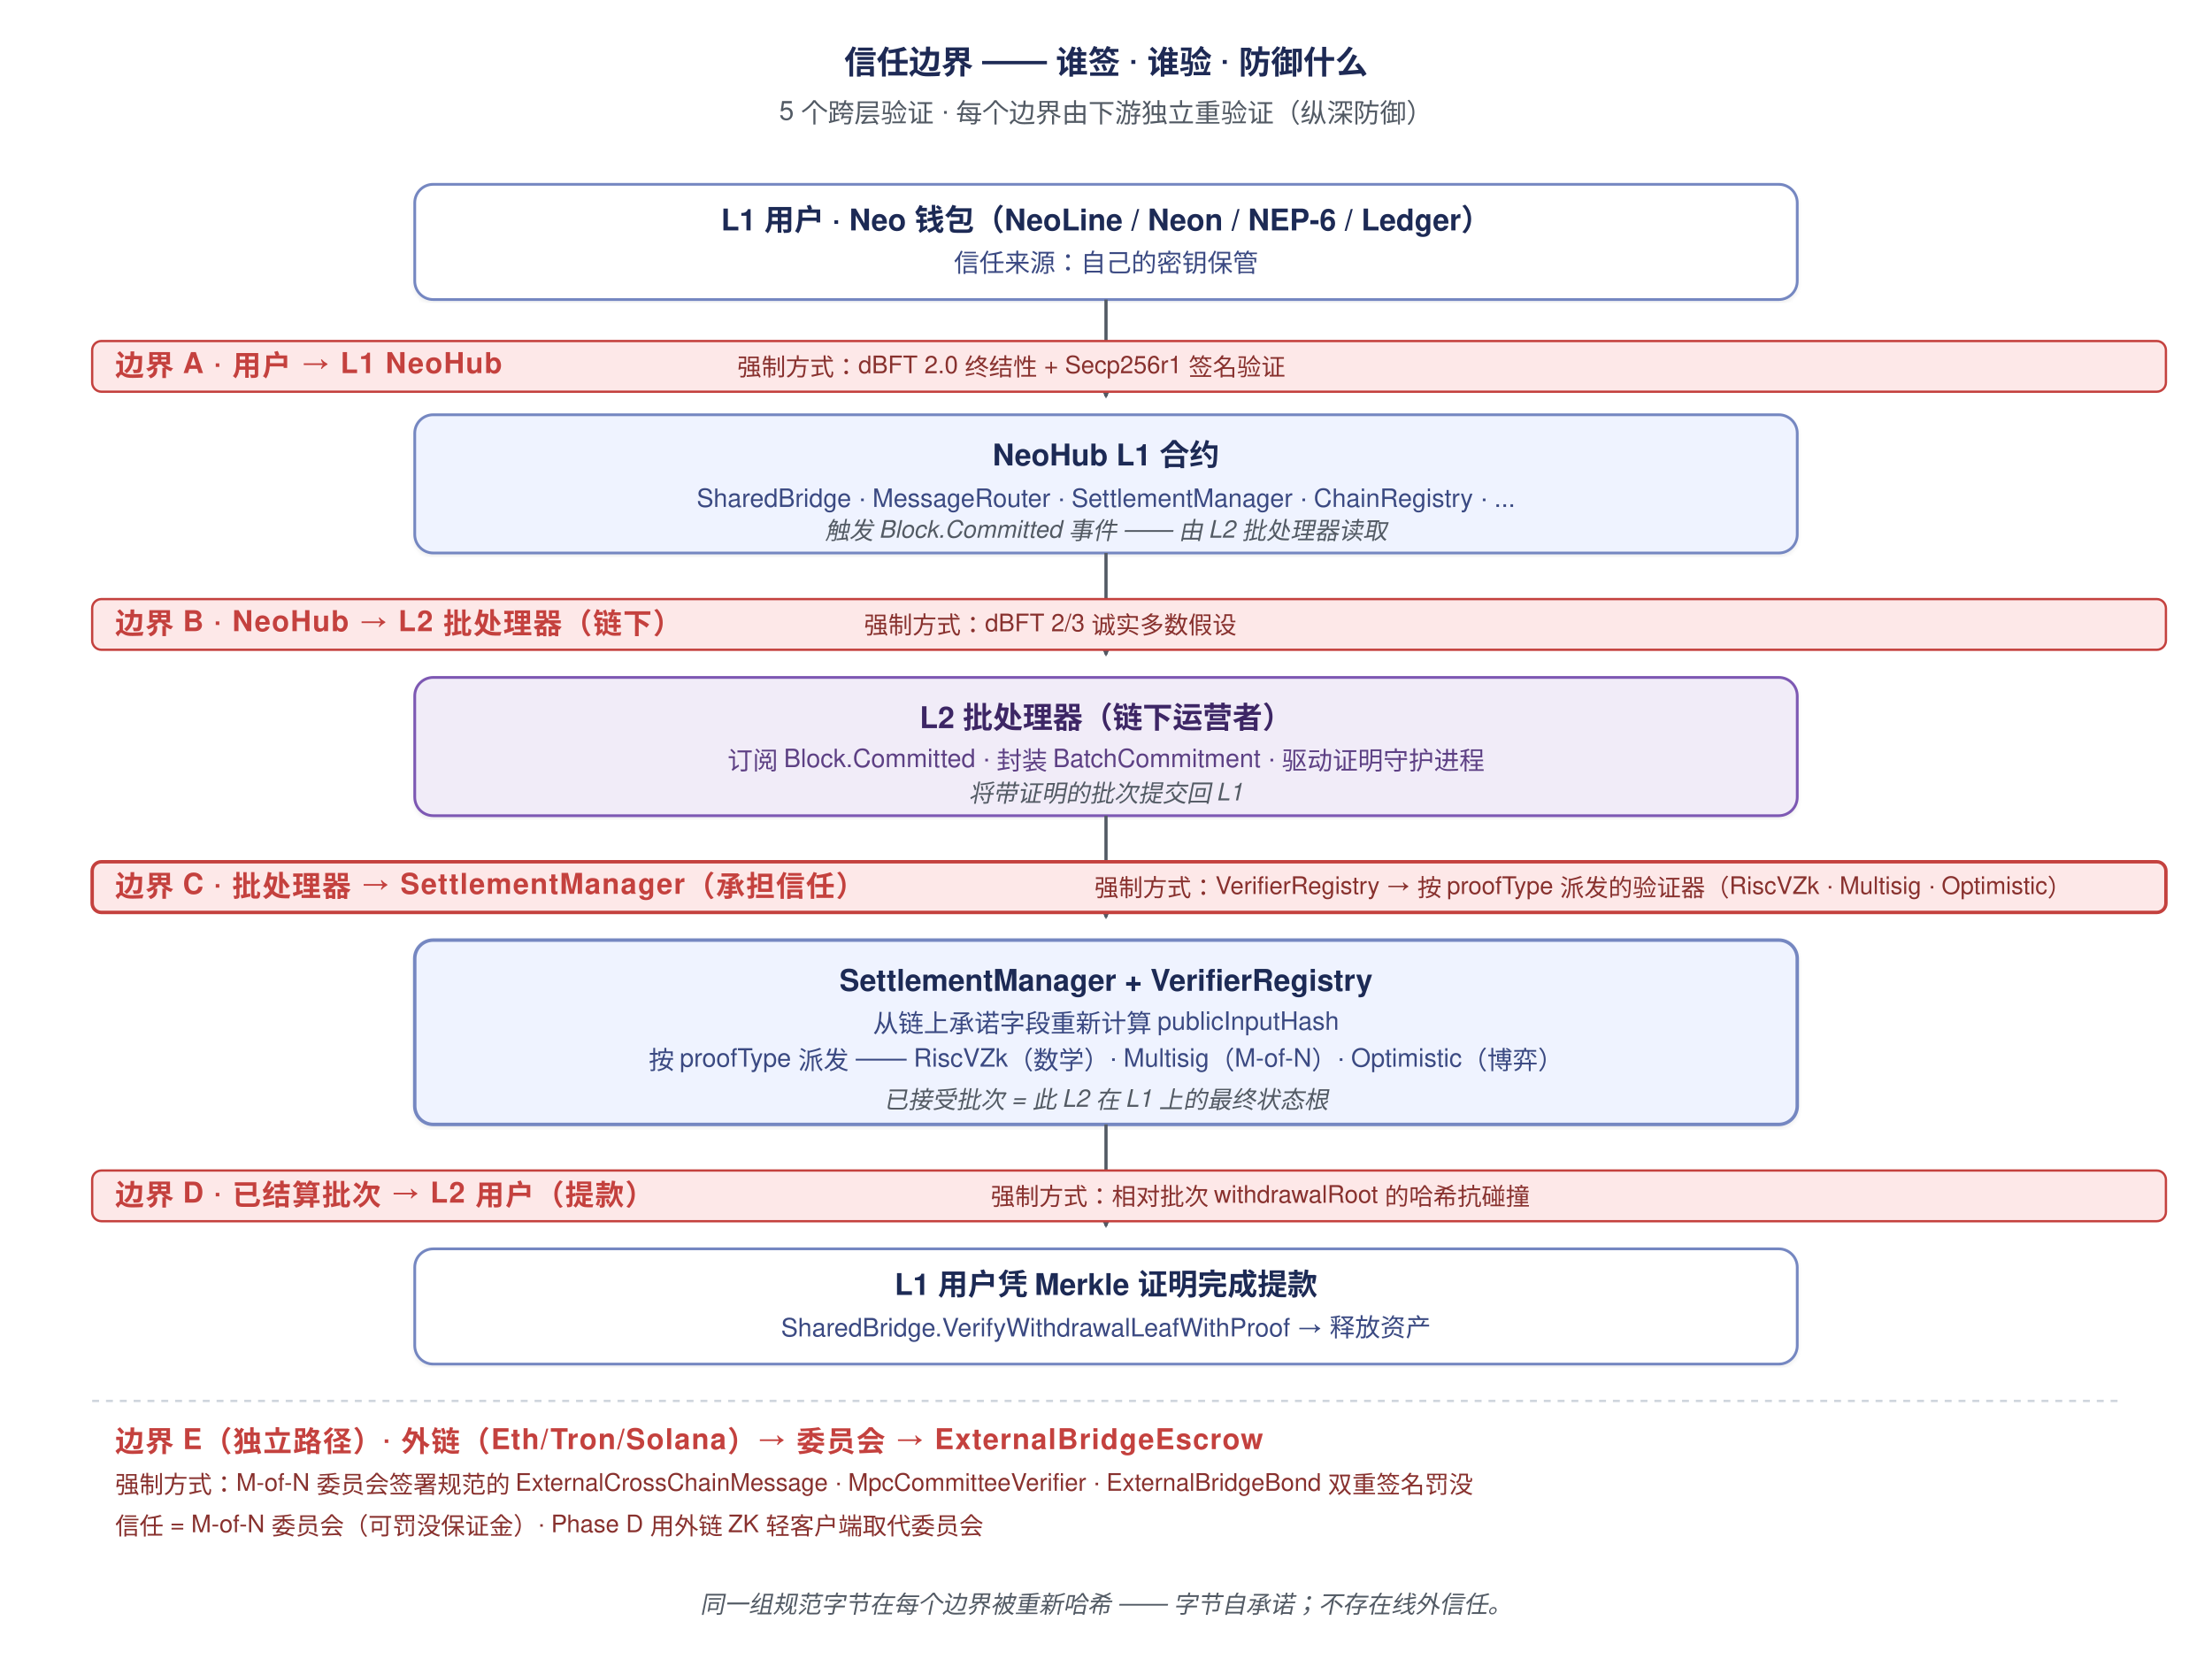
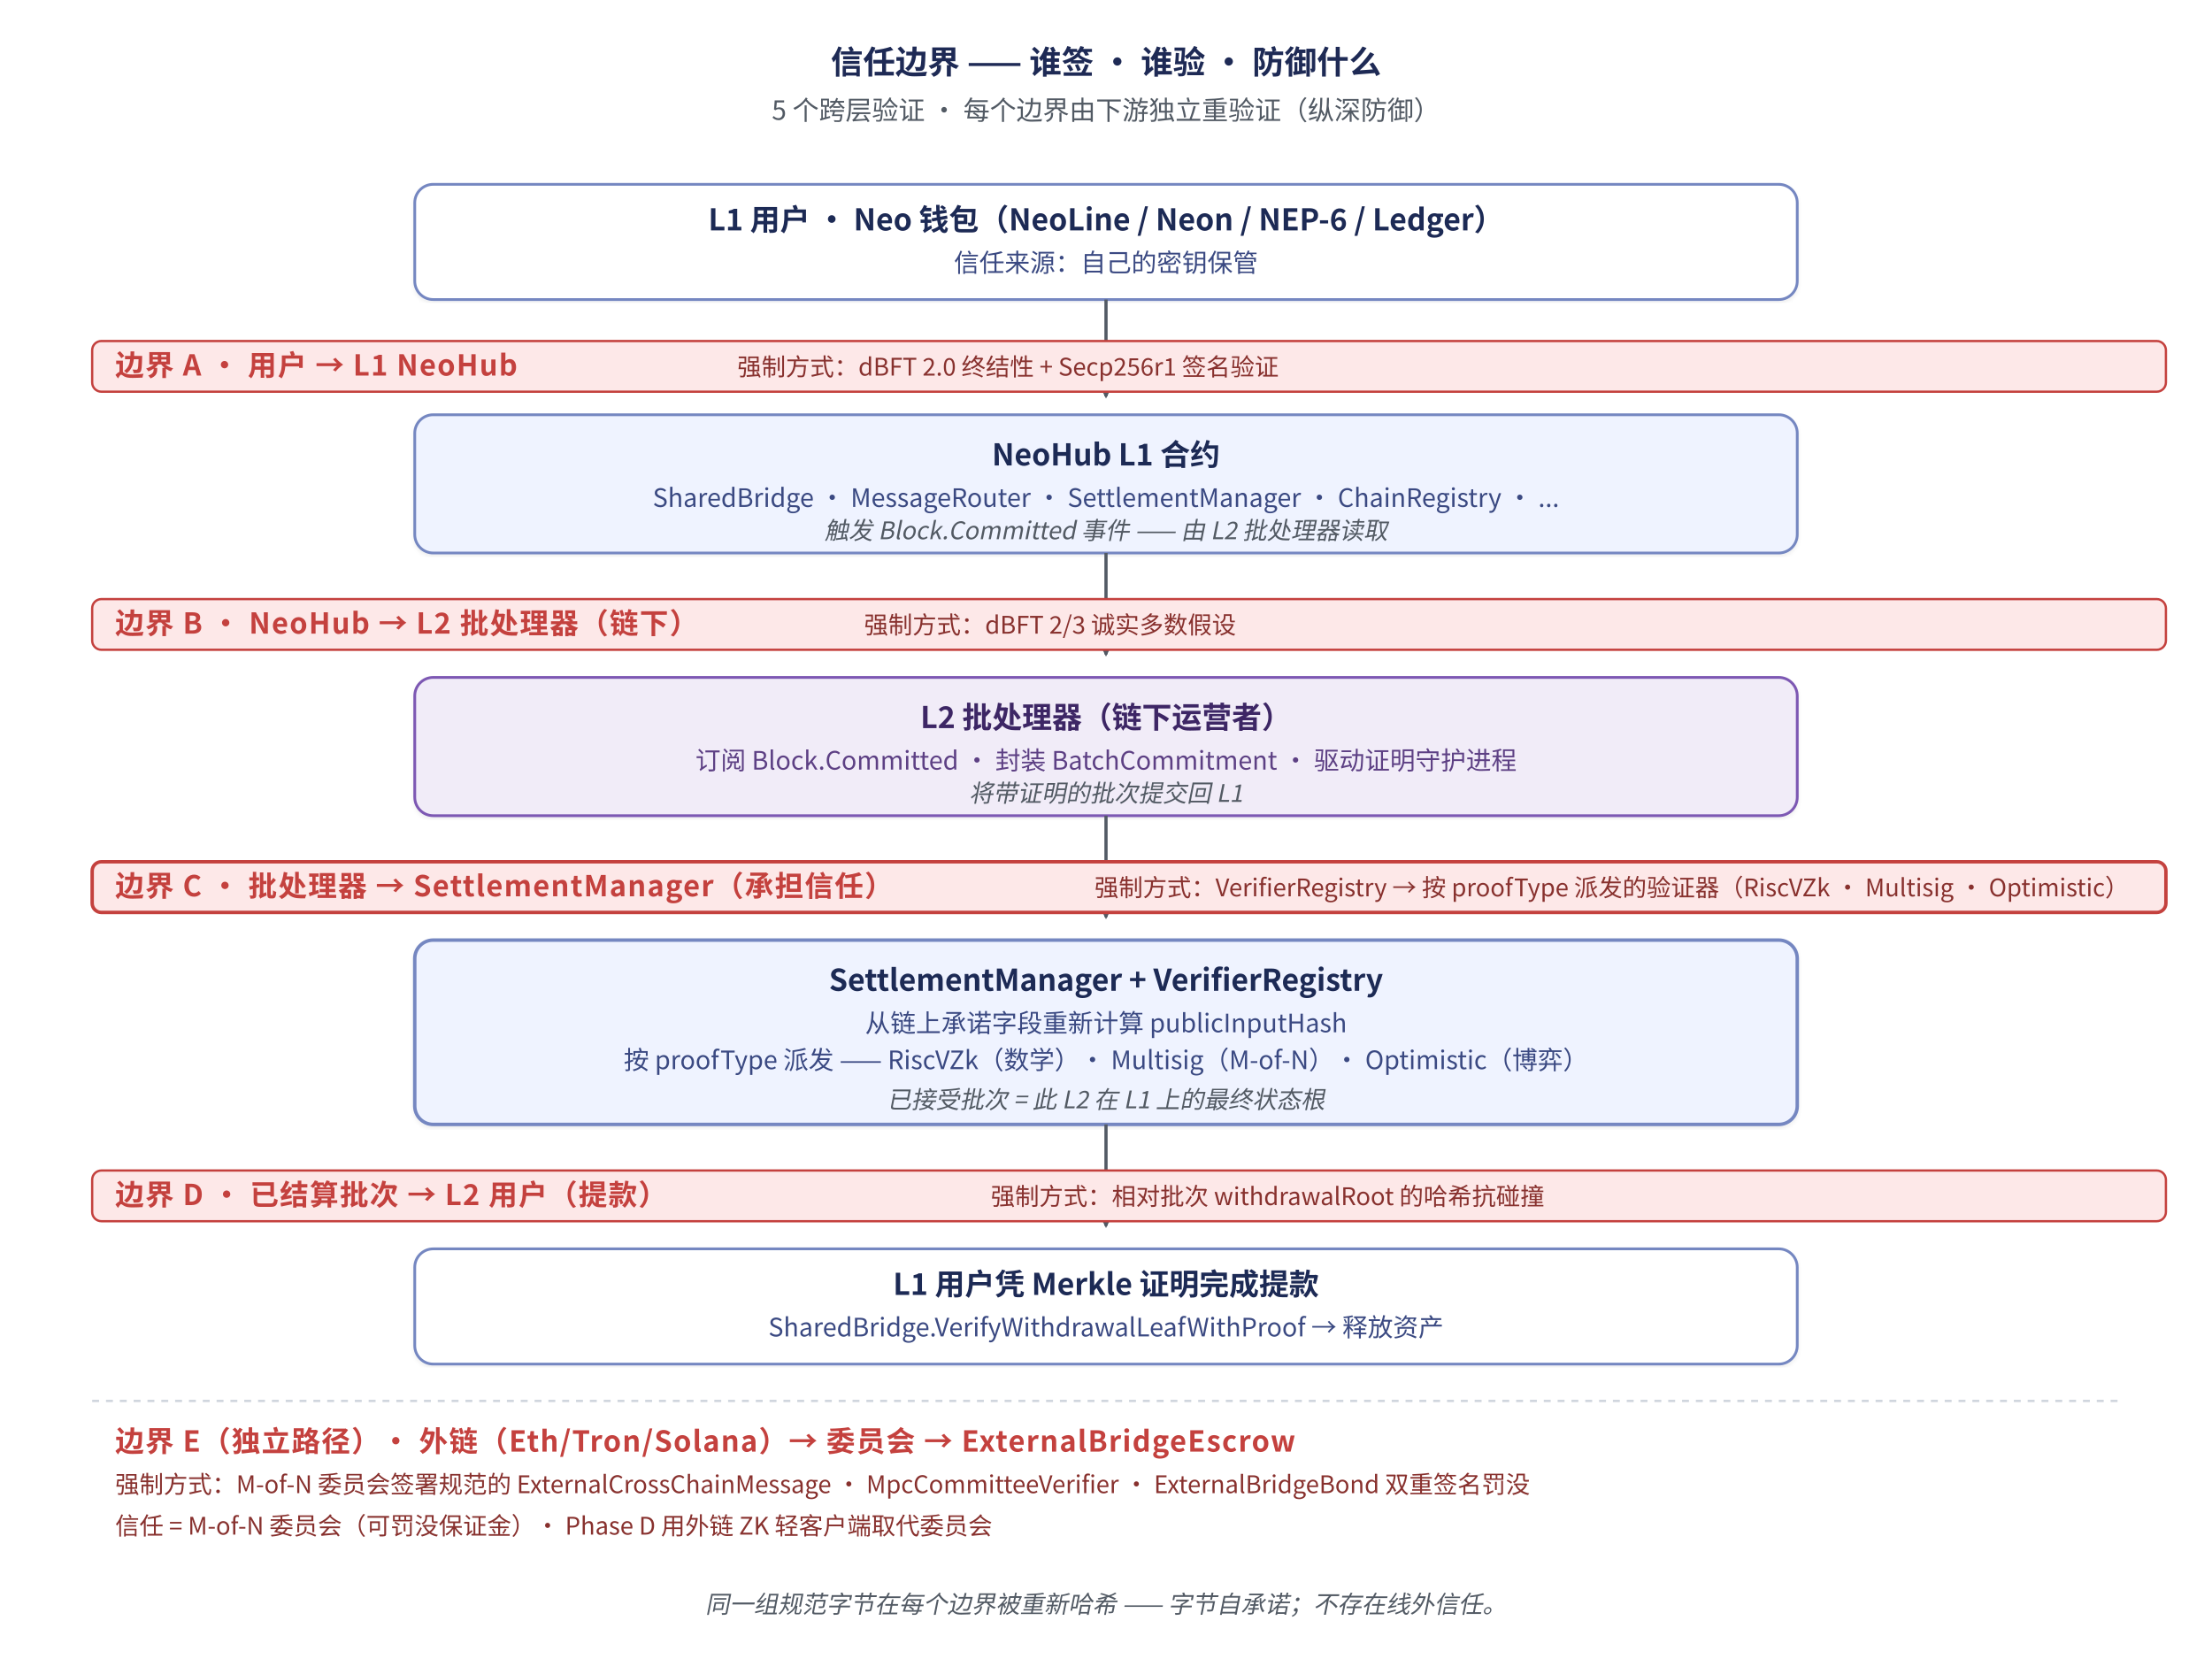
- <svg xmlns="http://www.w3.org/2000/svg" viewBox="0 0 960 720" font-family="-apple-system, BlinkMacSystemFont, 'Segoe UI', 'PingFang SC', 'Hiragino Sans GB', 'Microsoft YaHei', Helvetica, Arial, sans-serif" role="img" aria-labelledby="title desc">
+ <svg xmlns="http://www.w3.org/2000/svg" viewBox="0 0 960 720" font-family="'Noto Sans CJK SC', 'Source Han Sans SC', 'WenQuanYi Zen Hei', 'Microsoft YaHei', sans-serif" role="img" aria-labelledby="title desc">
  <defs>
    <marker id="arrow" viewBox="0 0 10 10" refX="9" refY="5" markerWidth="7" markerHeight="7" orient="auto">
      <path d="M0,0 L10,5 L0,10 Z" fill="#525a64" />
    </marker>
    <filter id="card" x="-2%" y="-3%" width="104%" height="106%">
      <feDropShadow dx="0" dy="1" stdDeviation="0.9" flood-color="#000000" flood-opacity="0.07" />
    </filter>
    <style>
      .b-label   { font-size: 12.5px; font-weight: 700; letter-spacing: 0.5px; fill: #c4413e; }
      .b-sub     { font-size: 10.5px; fill: #88312e; }
      .actor-t   { font-size: 13px; font-weight: 600; }
      .actor-s   { font-size: 11px; }
      .header    { font-size: 14px; font-weight: 700; }
      .subheader { font-size: 11.5px; fill: #525a64; }
      .trust-lbl { font-size: 10.5px; fill: #525a64; font-style: italic; }
    </style>
  </defs>
  <rect width="960" height="720" fill="#ffffff" />
  <text x="480" y="32" text-anchor="middle" class="header" fill="#1e2a55">信任边界 —— 谁签 · 谁验 · 防御什么</text>
  <text x="480" y="52" text-anchor="middle" class="subheader">5 个跨层验证 · 每个边界由下游独立重验证（纵深防御）</text>
  <g filter="url(#card)">
    <rect x="180" y="80" width="600" height="50" rx="8" ry="8" fill="#ffffff" stroke="#7587c1" stroke-width="1.2" />
    <text x="480" y="100" text-anchor="middle" class="actor-t" fill="#1e2a55">L1 用户 · Neo 钱包（NeoLine / Neon / NEP-6 / Ledger）</text>
    <text x="480" y="118" text-anchor="middle" class="actor-s" fill="#3a4a82">信任来源：自己的密钥保管</text>
  </g>
  <line x1="480" y1="130" x2="480" y2="172" stroke="#525a64" stroke-width="1.4" marker-end="url(#arrow)" />
  <rect x="40" y="148" width="900" height="22" rx="4" ry="4" fill="#fde8e8" stroke="#c4413e" />
  <text x="50" y="163" class="b-label">边界 A · 用户 → L1 NeoHub</text>
  <text x="320" y="163" class="b-sub">强制方式：dBFT 2.0 终结性 + Secp256r1 签名验证</text>
  <g filter="url(#card)">
    <rect x="180" y="180" width="600" height="60" rx="8" ry="8" fill="#eff3ff" stroke="#7587c1" stroke-width="1.2" />
    <text x="480" y="202" text-anchor="middle" class="actor-t" fill="#1e2a55">NeoHub L1 合约</text>
    <text x="480" y="220" text-anchor="middle" class="actor-s" fill="#3a4a82">SharedBridge · MessageRouter · SettlementManager · ChainRegistry · ...</text>
    <text x="480" y="234" text-anchor="middle" class="trust-lbl">触发 Block.Committed 事件 —— 由 L2 批处理器读取</text>
  </g>
  <line x1="480" y1="240" x2="480" y2="284" stroke="#525a64" stroke-width="1.4" marker-end="url(#arrow)" />
  <rect x="40" y="260" width="900" height="22" rx="4" ry="4" fill="#fde8e8" stroke="#c4413e" />
  <text x="50" y="275" class="b-label">边界 B · NeoHub → L2 批处理器（链下）</text>
  <text x="375" y="275" class="b-sub">强制方式：dBFT 2/3 诚实多数假设</text>
  <g filter="url(#card)">
    <rect x="180" y="294" width="600" height="60" rx="8" ry="8" fill="#f1ecf8" stroke="#7d59b3" stroke-width="1.2" />
    <text x="480" y="316" text-anchor="middle" class="actor-t" fill="#3e2865">L2 批处理器（链下运营者）</text>
    <text x="480" y="334" text-anchor="middle" class="actor-s" fill="#5d4084">订阅 Block.Committed · 封装 BatchCommitment · 驱动证明守护进程</text>
    <text x="480" y="348" text-anchor="middle" class="trust-lbl">将带证明的批次提交回 L1</text>
  </g>
  <line x1="480" y1="354" x2="480" y2="398" stroke="#525a64" stroke-width="1.4" marker-end="url(#arrow)" />
  <rect x="40" y="374" width="900" height="22" rx="4" ry="4" fill="#fde8e8" stroke="#c4413e" stroke-width="1.5" />
  <text x="50" y="389" class="b-label">边界 C · 批处理器 → SettlementManager（承担信任）</text>
  <text x="475" y="389" class="b-sub">强制方式：VerifierRegistry → 按 proofType 派发的验证器（RiscVZk · Multisig · Optimistic）</text>
  <g filter="url(#card)">
    <rect x="180" y="408" width="600" height="80" rx="8" ry="8" fill="#eff3ff" stroke="#7587c1" stroke-width="1.5" />
    <text x="480" y="430" text-anchor="middle" class="actor-t" fill="#1e2a55">SettlementManager + VerifierRegistry</text>
    <text x="480" y="448" text-anchor="middle" class="actor-s" fill="#3a4a82">从链上承诺字段重新计算 publicInputHash</text>
    <text x="480" y="464" text-anchor="middle" class="actor-s" fill="#3a4a82">按 proofType 派发 —— RiscVZk（数学）· Multisig（M-of-N）· Optimistic（博弈）</text>
    <text x="480" y="481" text-anchor="middle" class="trust-lbl">已接受批次 = 此 L2 在 L1 上的最终状态根</text>
  </g>
  <line x1="480" y1="488" x2="480" y2="532" stroke="#525a64" stroke-width="1.4" marker-end="url(#arrow)" />
  <rect x="40" y="508" width="900" height="22" rx="4" ry="4" fill="#fde8e8" stroke="#c4413e" />
  <text x="50" y="523" class="b-label">边界 D · 已结算批次 → L2 用户（提款）</text>
  <text x="430" y="523" class="b-sub">强制方式：相对批次 withdrawalRoot 的哈希抗碰撞</text>
  <g filter="url(#card)">
    <rect x="180" y="542" width="600" height="50" rx="8" ry="8" fill="#ffffff" stroke="#7587c1" stroke-width="1.2" />
    <text x="480" y="562" text-anchor="middle" class="actor-t" fill="#1e2a55">L1 用户凭 Merkle 证明完成提款</text>
    <text x="480" y="580" text-anchor="middle" class="actor-s" fill="#3a4a82">SharedBridge.VerifyWithdrawalLeafWithProof → 释放资产</text>
  </g>
  <line x1="40" y1="608" x2="920" y2="608" stroke="#cfd5dd" stroke-dasharray="3 3" stroke-width="1" />
  <text x="50" y="630" class="b-label" font-size="11.5">边界 E（独立路径）· 外链（Eth/Tron/Solana）→ 委员会 → ExternalBridgeEscrow</text>
  <text x="50" y="648" class="b-sub" font-size="10.5">强制方式：M-of-N 委员会签署规范的 ExternalCrossChainMessage · MpcCommitteeVerifier · ExternalBridgeBond 双重签名罚没</text>
  <text x="50" y="666" class="b-sub" font-size="10.5">信任 = M-of-N 委员会（可罚没保证金）· Phase D 用外链 ZK 轻客户端取代委员会</text>
  <text x="480" y="700" text-anchor="middle" class="trust-lbl" fill="#525a64">同一组规范字节在每个边界被重新哈希 —— 字节自承诺；不存在线外信任。</text>
</svg>
